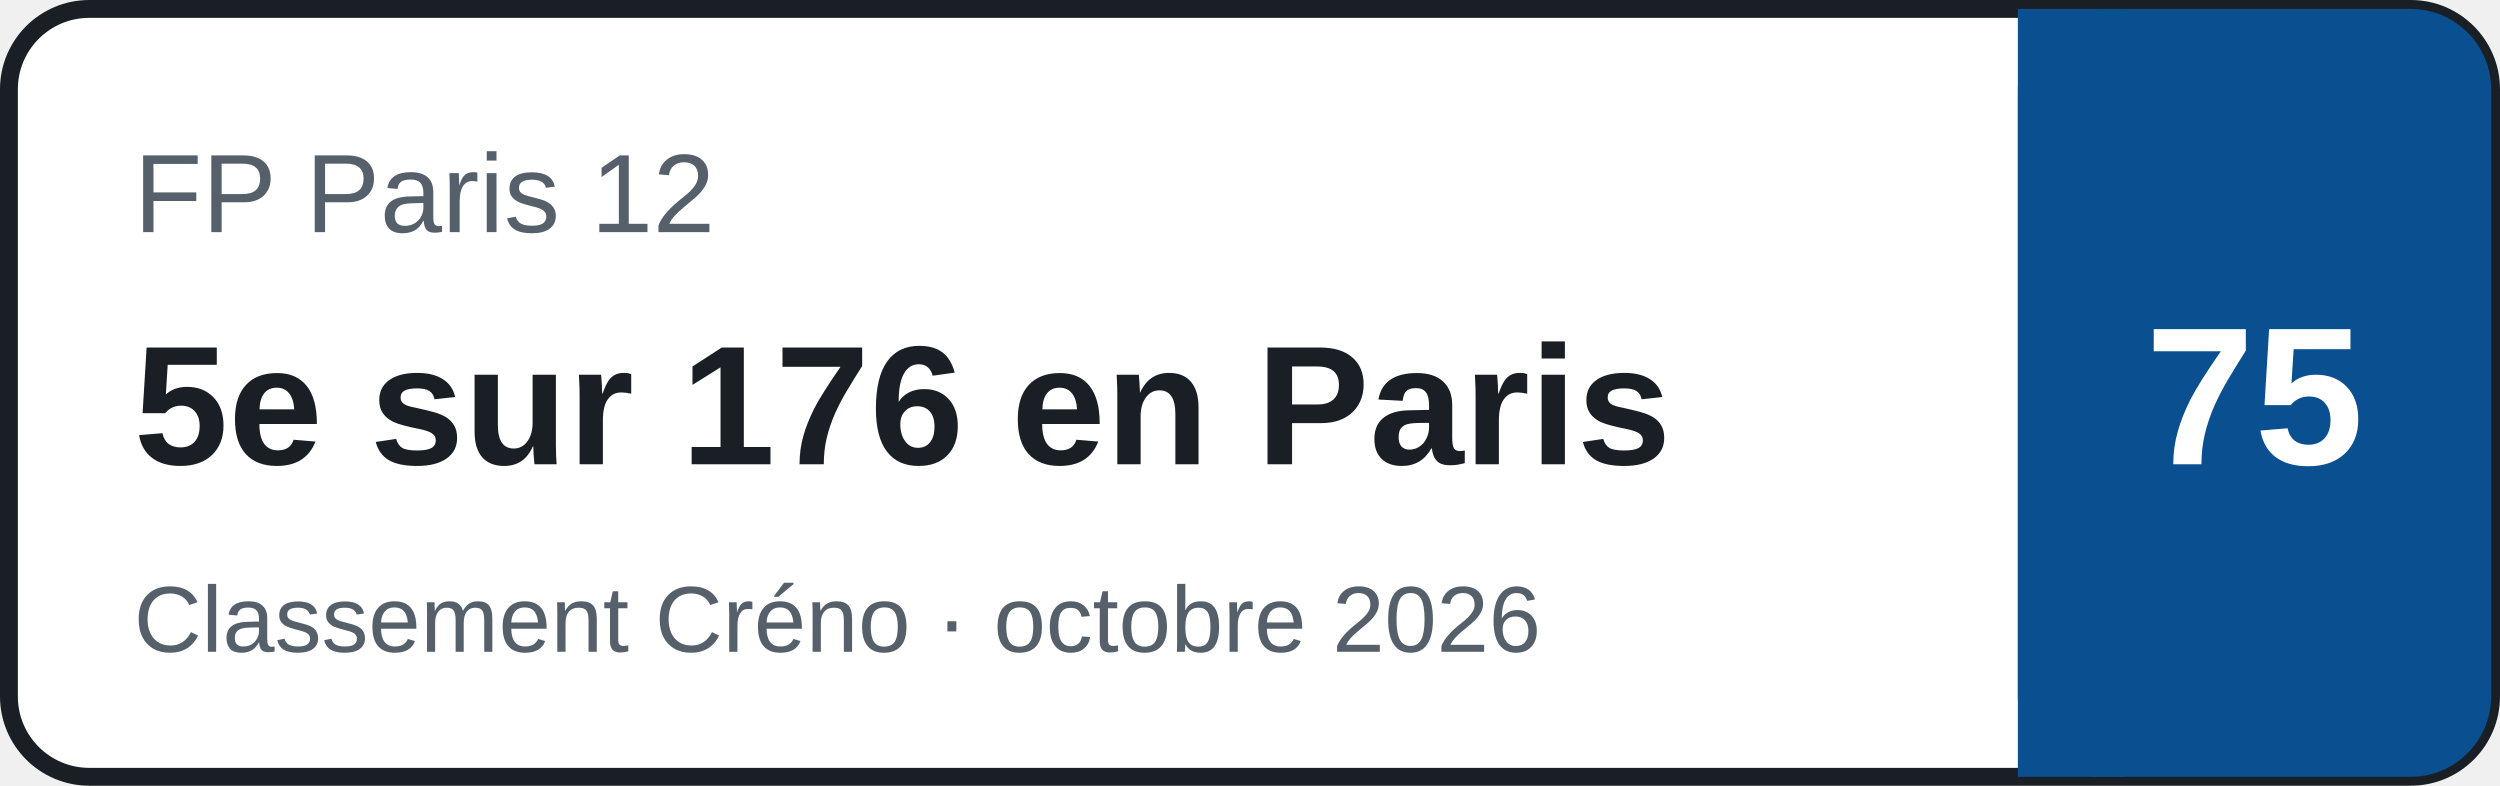
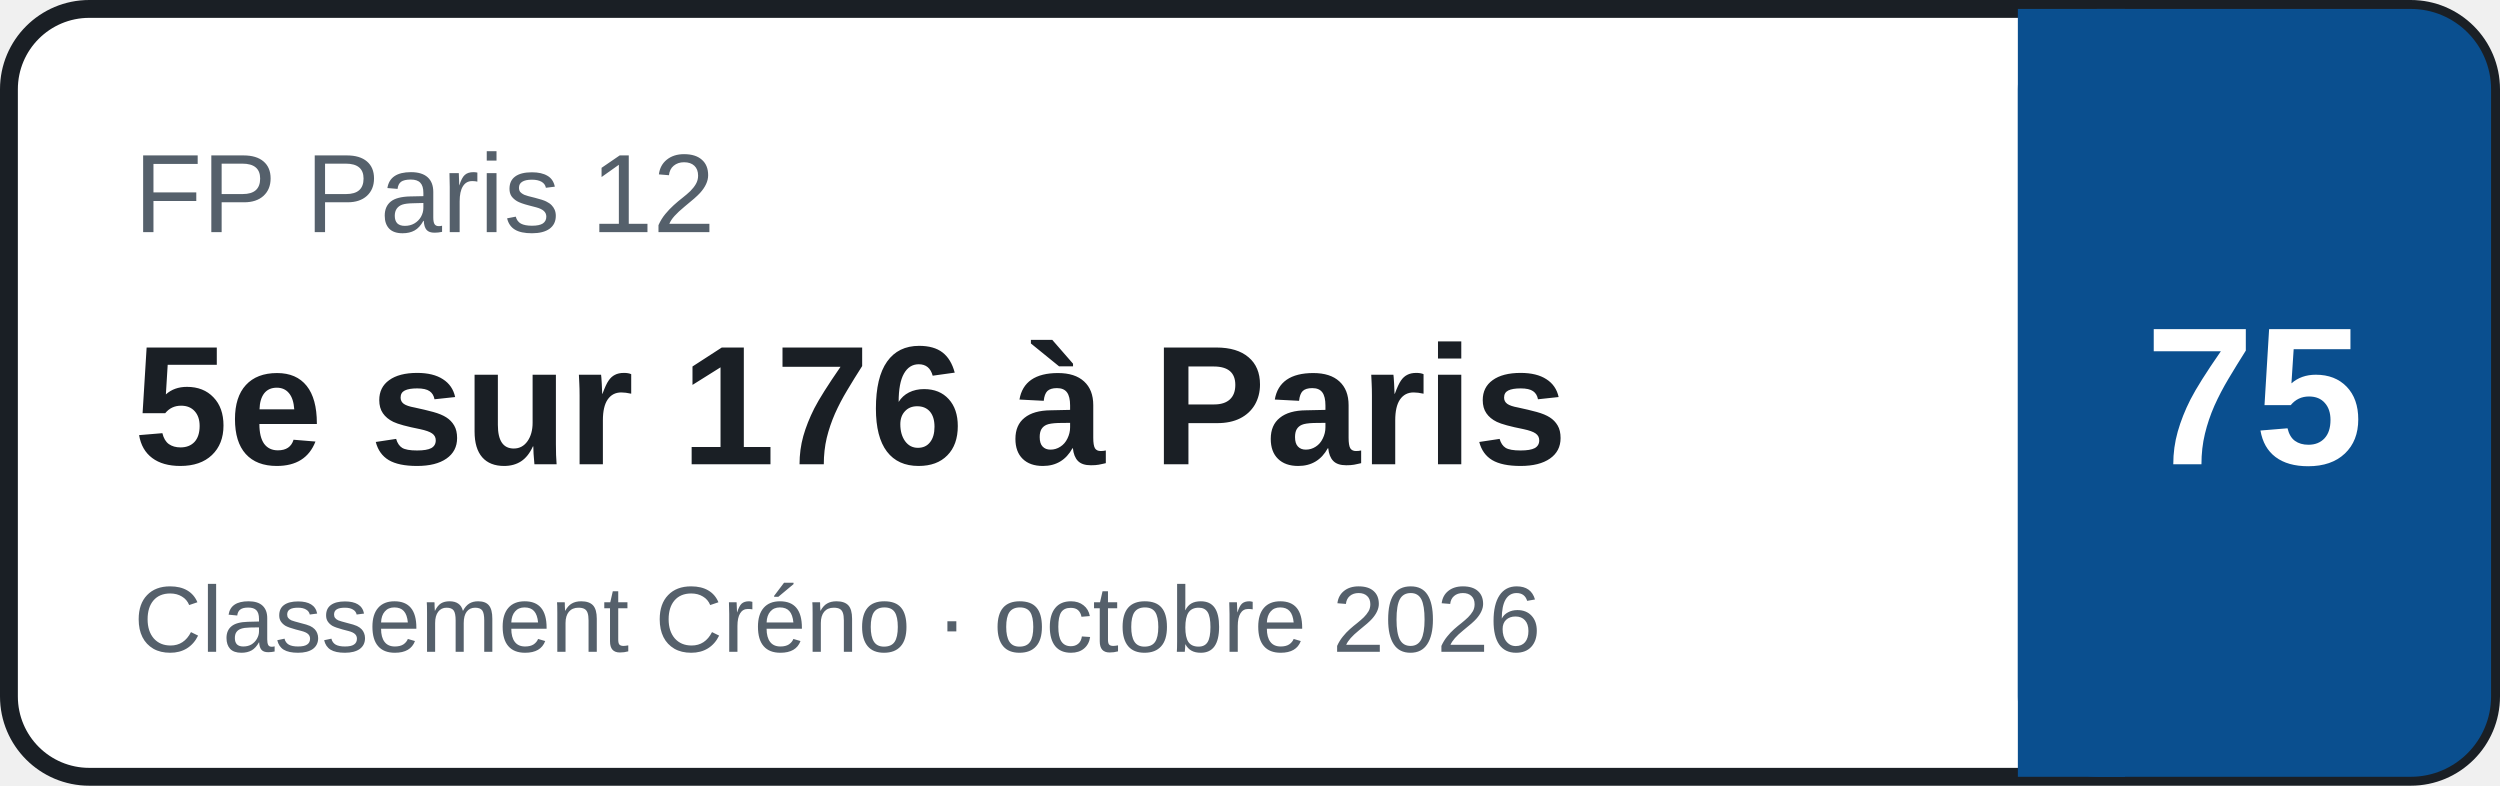
- <svg xmlns="http://www.w3.org/2000/svg" width="280" height="88" viewBox="0 0 280 88" role="img" aria-label="FP Paris 12 : 5e sur 176 en Paris, classement Créno, octobre 2026">
+ <svg xmlns="http://www.w3.org/2000/svg" width="280" height="88" viewBox="0 0 280 88" role="img" aria-label="FP Paris 12 : 5e sur 176 à Paris, classement Créno, octobre 2026">
  <rect x="1" y="1" width="278" height="86" rx="9" fill="#FFFFFF" stroke="#1A1F25" stroke-width="2" />
  <rect x="226" y="1" width="53" height="86" rx="9" fill="#0A4F8F" />
  <rect x="226" y="1" width="12" height="86" fill="#0A4F8F" />
  <text x="252.5" y="52" text-anchor="middle" font-family="Arial, Helvetica, sans-serif" font-size="22" font-weight="700" fill="#FFFFFF">75</text>
  <text x="15" y="26" font-family="Arial, Helvetica, sans-serif" font-size="12.5" fill="#55606B">FP Paris 12</text>
-   <text x="15" y="52" font-family="Arial, Helvetica, sans-serif" font-size="19" font-weight="700" fill="#1A1F25">5e sur 176 en Paris</text>
+   <text x="15" y="52" font-family="Arial, Helvetica, sans-serif" font-size="19" font-weight="700" fill="#1A1F25">5e sur 176 à Paris</text>
  <text x="15" y="73" font-family="Arial, Helvetica, sans-serif" font-size="10.5" fill="#55606B">Classement Créno · octobre 2026</text>
</svg>
